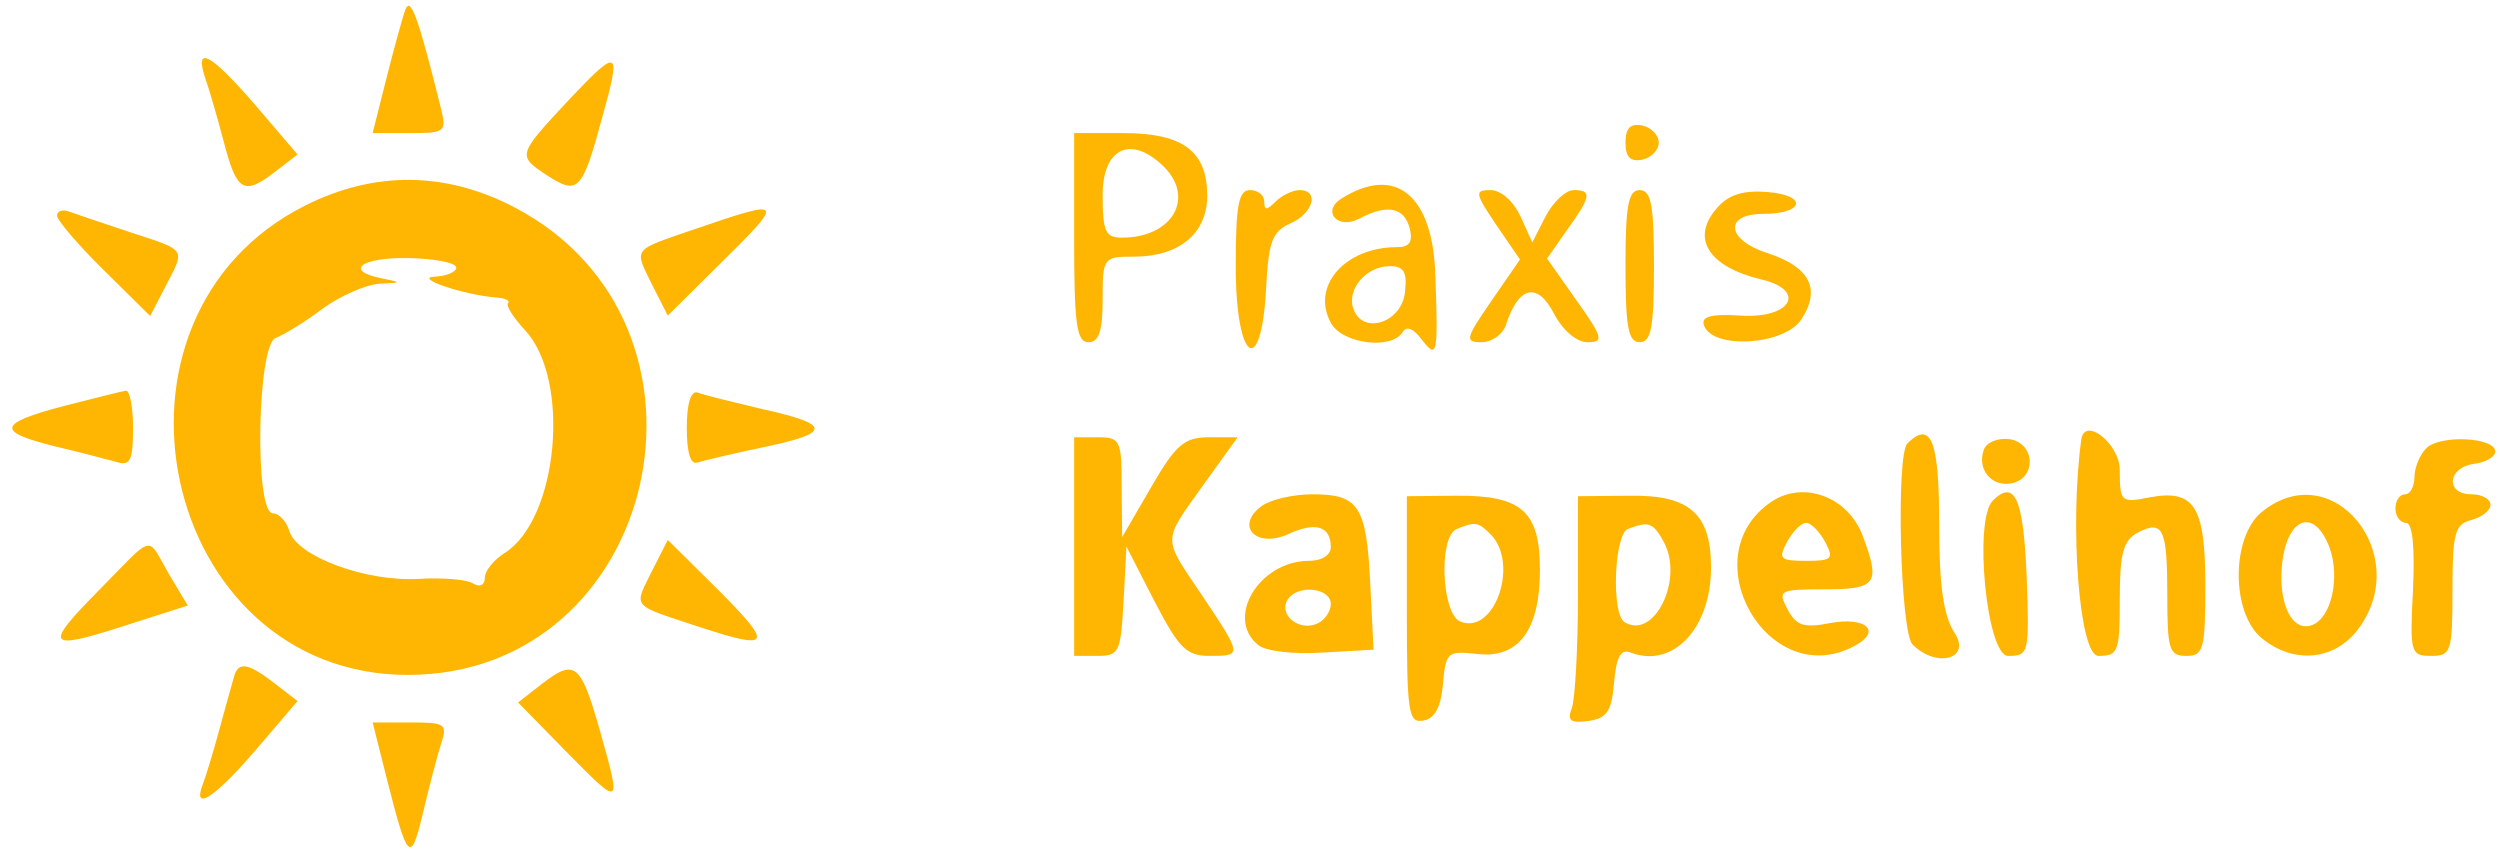
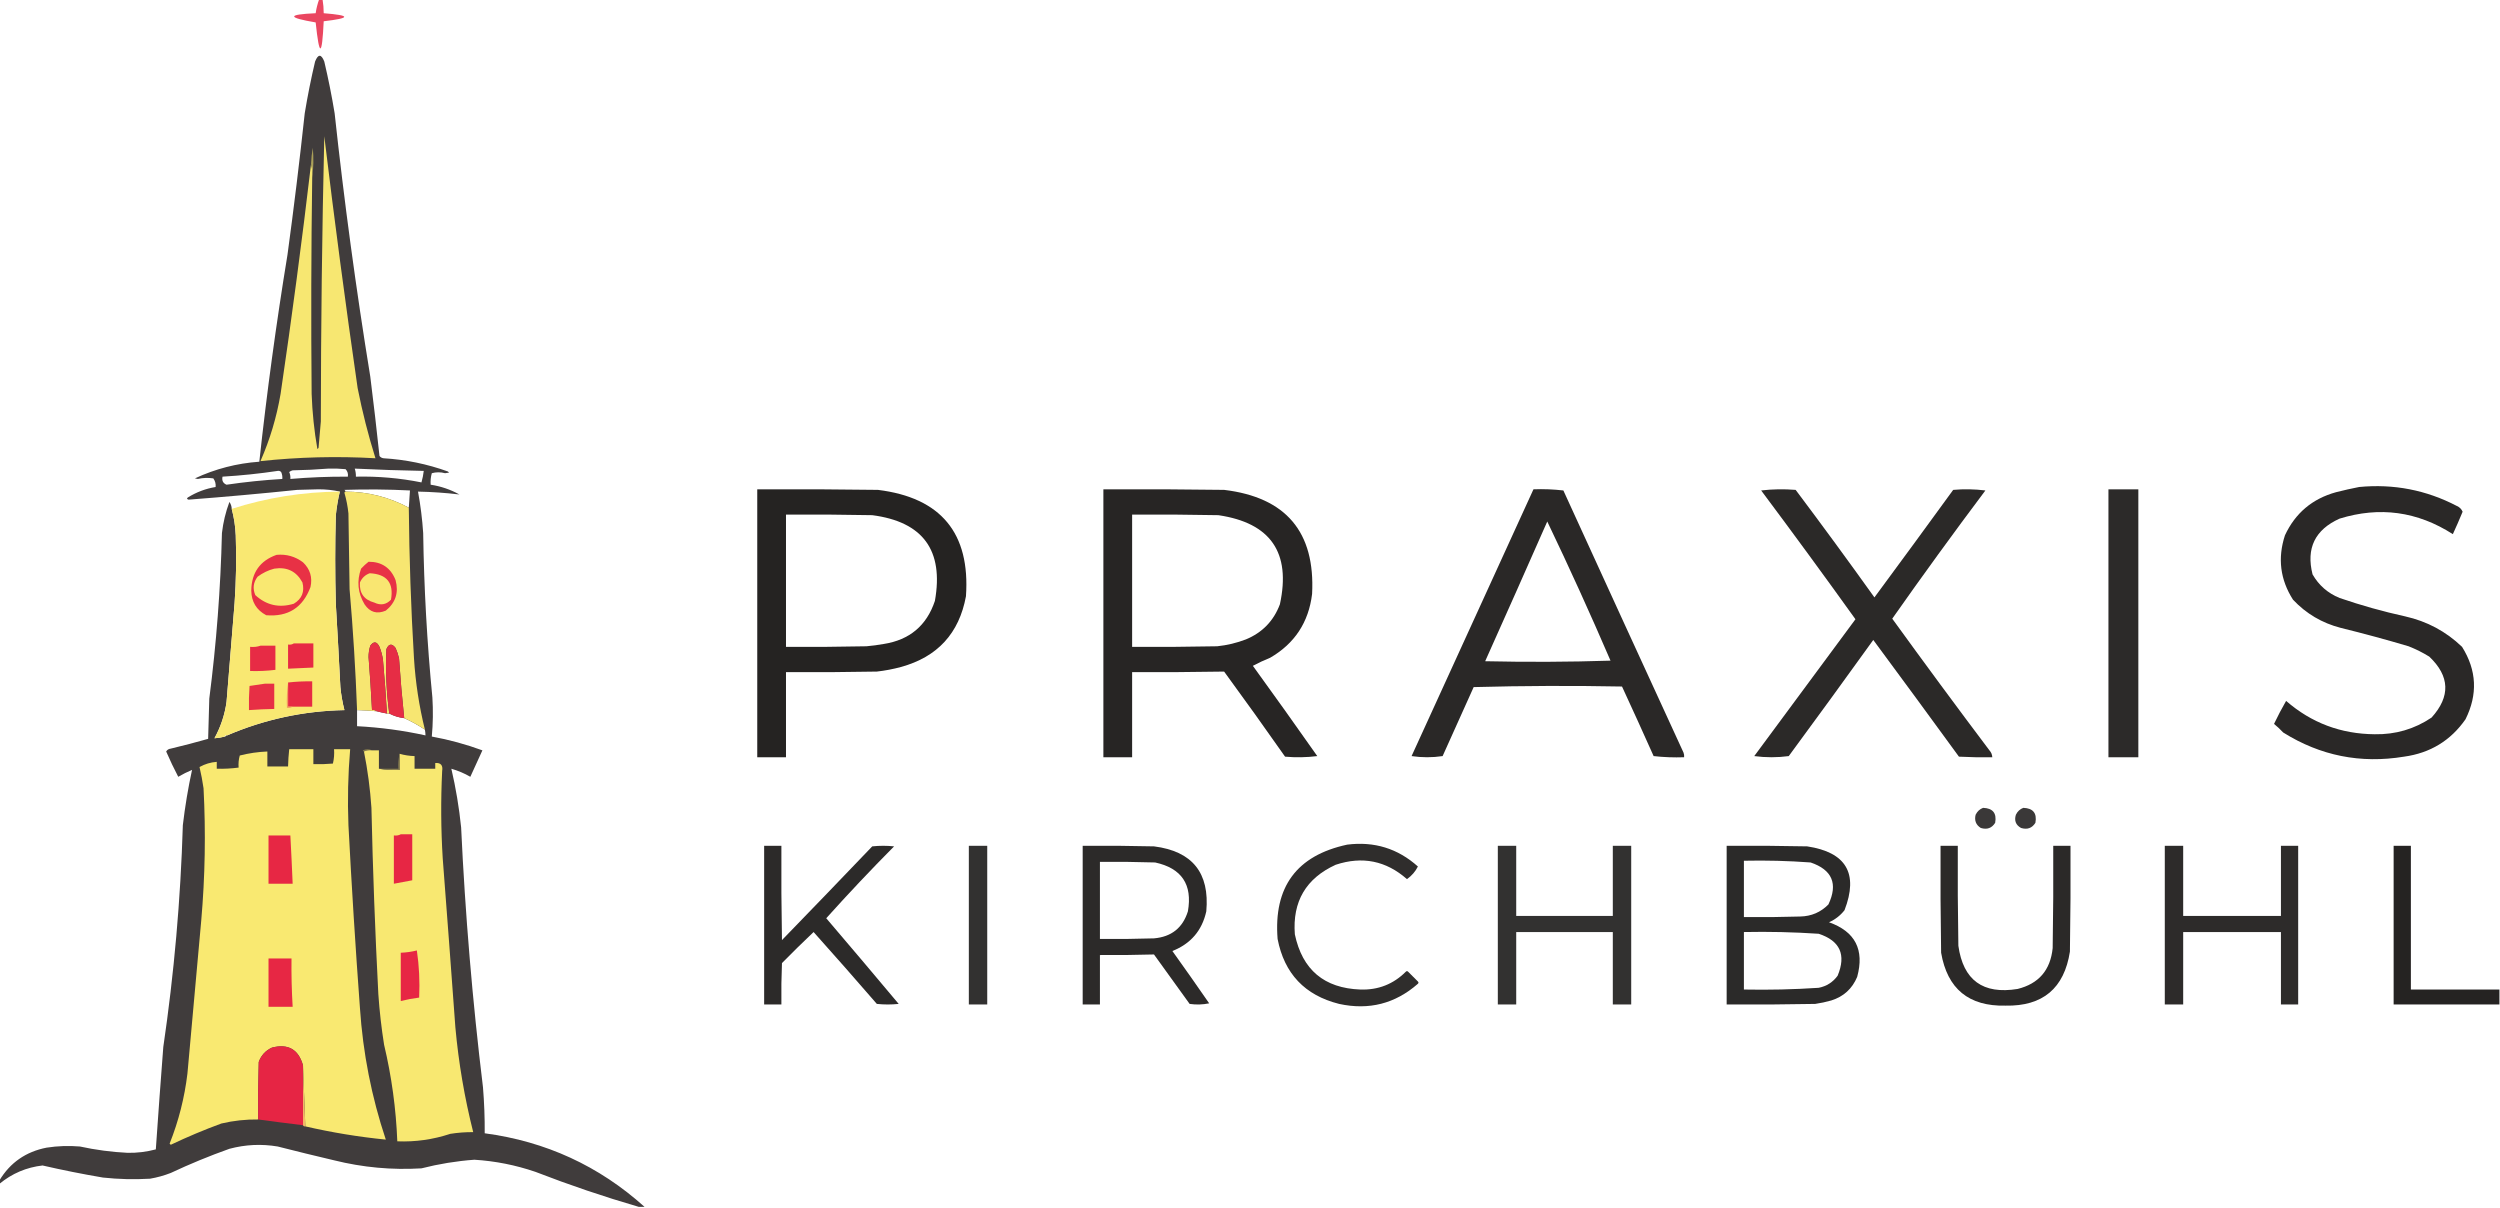
- <svg xmlns="http://www.w3.org/2000/svg" version="1.0" width="263pt" height="90pt" viewBox="0 0 263 90" preserveAspectRatio="xMidYMid meet">
-   <g transform="translate(0,90) scale(0.05,-0.05)" fill="#feb602" stroke="none">
-     <path d="M853 1780 c-6 -16 -24 -82 -40 -145 l-29 -115 78 0 c76 0 78 2 65 55 -47 189 -63 233 -74 205z" />
-     <path d="M432 1635 c9 -25 26 -85 39 -134 27 -104 42 -113 107 -63 l48 37 -88 103 c-95 110 -130 129 -106 57z" />
-     <path d="M1197 1590 c-109 -117 -109 -117 -46 -159 65 -42 74 -33 115 118 42 150 37 153 -69 41z" />
-     <path d="M3420 1500 c0 -30 10 -41 35 -36 19 4 35 20 35 36 0 16 -16 32 -35 36 -25 5 -35 -6 -35 -36z" />
-     <path d="M2260 1300 c0 -182 5 -220 30 -220 22 0 30 23 30 90 0 88 1 90 66 90 95 0 154 49 154 128 0 94 -51 132 -177 132 l-103 0 0 -220z m189 149 c66 -66 17 -149 -88 -149 -35 0 -41 12 -41 90 0 99 60 127 129 59z" />
-     <path d="M643 1368 c-470 -235 -306 -989 216 -988 529 1 696 737 223 984 -144 75 -293 77 -439 4z m317 -131 c0 -9 -20 -18 -45 -19 -47 -2 58 -38 129 -44 19 -1 30 -7 25 -12 -5 -5 11 -30 35 -56 98 -104 71 -399 -43 -470 -22 -14 -41 -37 -41 -52 0 -15 -10 -20 -24 -12 -13 9 -65 13 -116 10 -111 -6 -254 47 -271 100 -6 21 -22 38 -35 38 -39 0 -33 355 6 369 16 6 61 33 98 61 37 27 91 51 120 53 47 2 48 3 7 11 -83 16 -46 45 55 43 55 -1 100 -10 100 -20z" />
-     <path d="M2600 1240 c0 -202 54 -239 64 -45 5 97 13 118 51 135 48 21 62 70 19 70 -14 0 -37 -11 -50 -24 -19 -19 -24 -19 -24 0 0 13 -13 24 -30 24 -24 0 -30 -31 -30 -160z" />
-     <path d="M2822 1382 c-42 -27 -7 -66 38 -42 58 31 94 24 106 -20 7 -29 0 -40 -27 -40 -109 0 -181 -82 -139 -159 23 -44 127 -58 151 -20 8 14 23 8 40 -15 33 -43 35 -34 29 134 -5 170 -84 234 -198 162z m134 -197 c-7 -64 -88 -90 -108 -36 -16 41 26 91 76 91 30 0 37 -12 32 -55z" />
-     <path d="M3148 1327 l50 -73 -60 -87 c-55 -80 -57 -87 -20 -87 21 0 45 17 51 38 26 80 66 89 100 23 19 -36 48 -61 71 -61 35 0 33 9 -23 88 l-62 88 42 60 c51 71 53 84 14 84 -17 0 -43 -25 -59 -55 l-28 -55 -25 55 c-15 32 -41 55 -63 55 -34 0 -33 -6 12 -73z" />
-     <path d="M3420 1240 c0 -129 6 -160 30 -160 24 0 30 31 30 160 0 129 -6 160 -30 160 -24 0 -30 -31 -30 -160z" />
-     <path d="M3614 1364 c-58 -64 -21 -125 92 -152 97 -23 62 -83 -44 -76 -62 4 -83 -2 -77 -20 17 -52 169 -43 205 12 42 64 18 111 -73 140 -85 28 -90 82 -7 82 86 0 94 39 9 46 -50 4 -81 -5 -105 -32z" />
-     <path d="M120 1346 c0 -9 44 -61 98 -114 l98 -97 32 62 c42 81 46 75 -73 114 -58 19 -116 39 -130 44 -14 5 -25 1 -25 -9z" />
-     <path d="M1462 1318 c-134 -46 -128 -39 -90 -117 l33 -65 107 106 c141 139 140 141 -50 76z" />
-     <path d="M135 946 c-140 -37 -144 -54 -20 -85 52 -12 111 -28 130 -33 29 -9 35 3 35 71 0 44 -7 80 -15 79 -8 -1 -67 -16 -130 -32z" />
-     <path d="M1445 900 c0 -53 8 -79 23 -73 13 4 75 19 138 32 144 30 144 48 -1 80 -63 15 -125 30 -137 35 -14 5 -23 -22 -23 -74z" />
-     <path d="M2260 650 l0 -230 49 0 c46 0 49 8 55 115 l6 115 59 -115 c51 -98 67 -115 115 -115 70 0 70 0 -14 126 -85 126 -85 112 2 234 l72 100 -60 0 c-52 0 -70 -15 -122 -105 l-61 -105 -1 105 c0 99 -3 105 -50 105 l-50 0 0 -230z" />
-     <path d="M4013 867 c-24 -25 -15 -397 11 -423 51 -51 125 -30 88 25 -23 36 -32 98 -32 230 0 175 -17 217 -67 168z" />
-     <path d="M4174 854 c-15 -41 16 -79 58 -71 54 11 50 85 -4 93 -24 3 -48 -6 -54 -22z" />
-     <path d="M4379 875 c-25 -183 -4 -455 36 -455 42 0 45 9 45 119 0 96 7 123 37 140 54 28 63 10 63 -132 0 -114 4 -127 40 -127 36 0 40 13 40 148 0 168 -23 204 -120 185 -57 -11 -60 -9 -60 58 0 55 -74 114 -81 64z" />
-     <path d="M5105 857 c-14 -14 -25 -41 -25 -61 0 -20 -9 -36 -20 -36 -11 0 -20 -13 -20 -30 0 -16 10 -30 22 -30 14 0 19 -49 15 -140 -7 -134 -5 -140 38 -140 42 0 45 8 45 138 0 121 5 139 40 148 22 6 40 20 40 32 0 12 -18 22 -40 22 -55 0 -51 56 5 64 25 3 45 15 45 26 0 30 -116 36 -145 7z" />
-     <path d="M2654 735 c-56 -42 -11 -89 56 -59 58 27 90 17 90 -27 0 -17 -19 -29 -46 -29 -104 0 -177 -120 -107 -177 15 -13 75 -20 135 -16 l108 6 -7 139 c-8 164 -24 188 -122 188 -40 0 -88 -11 -107 -25z m146 -206 c0 -16 -14 -36 -31 -42 -38 -15 -79 21 -60 51 20 33 91 26 91 -9z" />
-     <path d="M2960 517 c0 -218 3 -239 35 -233 24 4 37 29 41 77 6 67 9 70 72 63 87 -10 132 50 132 177 0 123 -38 157 -175 156 l-105 -1 0 -239z m176 159 c61 -61 9 -212 -63 -184 -40 15 -47 179 -8 195 39 16 45 15 71 -11z" />
-     <path d="M3320 550 c0 -114 -6 -222 -13 -240 -10 -26 -3 -32 35 -27 39 6 49 20 54 81 5 55 14 71 35 63 89 -34 169 51 169 179 0 113 -45 153 -171 151 l-109 -1 0 -206z m181 109 c42 -79 -21 -206 -83 -168 -28 17 -22 184 7 196 44 17 53 14 76 -28z" />
-     <path d="M3728 745 c-172 -115 -8 -402 174 -304 58 31 25 62 -52 48 -55 -11 -71 -5 -89 29 -21 40 -18 42 78 42 110 0 118 12 80 113 -31 82 -124 116 -191 72z m112 -85 c19 -36 15 -40 -40 -40 -55 0 -59 4 -40 40 12 22 30 40 40 40 10 0 28 -18 40 -40z" />
-     <path d="M4193 747 c-41 -41 -13 -327 32 -327 44 0 45 5 39 170 -7 162 -25 202 -71 157z" />
-     <path d="M4759 723 c-65 -53 -65 -213 0 -266 66 -54 150 -47 200 16 122 156 -50 372 -200 250z m142 -74 c23 -63 5 -148 -36 -164 -36 -14 -64 28 -65 98 0 119 64 161 101 66z" />
-     <path d="M210 560 c-120 -121 -113 -130 54 -76 l131 42 -40 67 c-47 81 -28 86 -145 -33z" />
-     <path d="M1372 599 c-39 -79 -46 -70 99 -118 153 -50 158 -40 36 82 l-102 101 -33 -65z" />
-     <path d="M492 375 c-4 -14 -18 -64 -31 -112 -13 -48 -29 -100 -35 -115 -21 -57 27 -25 112 74 l88 103 -48 37 c-57 44 -77 47 -86 13z" />
-     <path d="M1140 361 l-50 -39 99 -101 c119 -121 119 -121 74 39 -41 145 -53 155 -123 101z" />
-     <path d="M813 165 c45 -178 51 -184 77 -75 13 55 30 120 38 145 14 42 9 45 -65 45 l-79 0 29 -115z" />
+ <svg xmlns="http://www.w3.org/2000/svg" version="1.1" width="2174px" height="1050px" style="shape-rendering:geometricPrecision; text-rendering:geometricPrecision; image-rendering:optimizeQuality; fill-rule:evenodd; clip-rule:evenodd">
+   <g>
+     <path style="opacity:0.841" fill="#e62443" d="M 277.5,-0.5 C 278.5,-0.5 279.5,-0.5 280.5,-0.5C 281.162,3.466 281.495,7.466 281.5,11.5C 305.295,13.381 305.295,15.714 281.5,18.5C 280.022,49.643 277.689,49.977 274.5,19.5C 249.564,15.267 249.564,12.6 274.5,11.5C 275.09,7.397 276.09,3.397 277.5,-0.5 Z" />
+   </g>
+   <g>
+     <path style="opacity:0.971" fill="#3b3637" d="M 560.5,1049.5 C 558.833,1049.5 557.167,1049.5 555.5,1049.5C 525.159,1040.66 495.159,1030.5 465.5,1019C 448.299,1013.13 430.633,1009.63 412.5,1008.5C 396.95,1009.64 381.616,1012.14 366.5,1016C 340.818,1017.55 315.485,1015.22 290.5,1009C 274.13,1005.16 257.796,1001.16 241.5,997C 227.357,994.626 213.357,995.293 199.5,999C 182.158,1005.17 165.158,1012.17 148.5,1020C 142.668,1022.28 136.668,1023.94 130.5,1025C 116.802,1025.81 103.136,1025.48 89.5,1024C 71.87,1021.01 54.37,1017.51 37,1013.5C 22.888,1015.14 10.388,1020.48 -0.5,1029.5C -0.5,1028.5 -0.5,1027.5 -0.5,1026.5C 8.846,1011.02 22.512,1001.52 40.5,998C 50.121,996.509 59.788,996.176 69.5,997C 83.189,999.976 97.023,1001.81 111,1002.5C 119.321,1002.64 127.487,1001.64 135.5,999.5C 137.542,969.833 139.708,940.166 142,910.5C 151.395,846.489 157.062,782.156 159,717.5C 160.909,701.299 163.576,685.299 167,669.5C 162.876,671.229 158.876,673.229 155,675.5C 151.243,668.319 147.743,660.986 144.5,653.5C 145.381,652.029 146.714,651.196 148.5,651C 159.431,648.393 170.264,645.559 181,642.5C 181.333,630.833 181.667,619.167 182,607.5C 188.165,559.685 191.832,511.685 193,463.5C 194.073,454.207 196.24,445.207 199.5,436.5C 200.768,438.304 201.435,440.304 201.5,442.5C 203.497,449.997 204.664,457.664 205,465.5C 205.683,485.182 205.35,504.849 204,524.5C 201.666,553.17 199.333,581.837 197,610.5C 195.418,621.672 191.918,632.172 186.5,642C 189.502,641.842 192.502,641.342 195.5,640.5C 196.167,640.5 196.5,640.167 196.5,639.5C 196.833,639.5 197.167,639.5 197.5,639.5C 232.533,633.097 267.866,629.93 303.5,630C 301.264,626.124 299.93,621.958 299.5,617.5C 297.814,610.936 296.647,604.269 296,597.5C 294.762,573.161 293.428,548.828 292,524.5C 291.333,499.167 291.333,473.833 292,448.5C 292.696,441.387 293.863,434.387 295.5,427.5C 289.705,426.17 283.538,425.504 277,425.5C 270.833,425.667 264.667,425.833 258.5,426C 227.023,429.255 195.523,432.089 164,434.5C 162.392,434.026 162.226,433.359 163.5,432.5C 170.927,427.914 178.927,424.914 187.5,423.5C 187.78,420.728 187.113,418.228 185.5,416C 180.971,415.321 176.471,415.487 172,416.5C 171.167,416.333 170.333,416.167 169.5,416C 187.229,407.734 205.895,402.901 225.5,401.5C 232.035,341.289 240.201,281.289 250,221.5C 255.575,180.568 260.575,139.568 265,98.5C 267.487,83.397 270.487,68.397 274,53.5C 276.667,46.833 279.333,46.833 282,53.5C 285.513,68.397 288.513,83.397 291,98.5C 299.278,175.11 309.611,251.444 322,327.5C 324.886,350.474 327.553,373.474 330,396.5C 330.839,397.624 332.006,398.291 333.5,398.5C 352.741,399.65 371.408,403.484 389.5,410C 389.833,410.333 390.167,410.667 390.5,411C 389.333,411.167 388.167,411.333 387,411.5C 383.138,410.451 379.305,410.451 375.5,411.5C 374.583,414.758 374.249,418.091 374.5,421.5C 383.361,422.843 391.695,425.676 399.5,430C 387.596,428.578 375.596,427.745 363.5,427.5C 365.7,439.403 367.2,451.403 368,463.5C 368.702,511.282 371.369,558.949 376,606.5C 376.717,617.855 376.551,629.189 375.5,640.5C 390.52,643.255 405.187,647.255 419.5,652.5C 415.983,660.197 412.483,667.864 409,675.5C 403.767,672.48 398.267,670.146 392.5,668.5C 396.412,685.305 399.245,702.305 401,719.5C 404.531,795.076 410.865,870.41 420,945.5C 421.099,958.812 421.599,972.145 421.5,985.5C 474.651,992.583 520.984,1013.92 560.5,1049.5 Z M 285.5,407.5 C 290.511,407.334 295.511,407.501 300.5,408C 302.229,409.789 302.896,411.956 302.5,414.5C 285.791,414.403 269.124,415.069 252.5,416.5C 252.682,414.409 252.348,412.409 251.5,410.5C 252.376,409.749 253.376,409.249 254.5,409C 265.008,408.83 275.341,408.33 285.5,407.5 Z M 308.5,407.5 C 328.428,408.465 348.428,409.132 368.5,409.5C 368.112,412.879 367.445,416.212 366.5,419.5C 347.704,415.731 328.704,414.064 309.5,414.5C 309.552,412.097 309.219,409.764 308.5,407.5 Z M 241.5,409.5 C 242.675,409.281 243.675,409.614 244.5,410.5C 245.348,412.409 245.682,414.409 245.5,416.5C 229.265,417.476 213.098,419.143 197,421.5C 193.957,420.263 192.79,417.93 193.5,414.5C 209.716,413.543 225.716,411.876 241.5,409.5 Z M 355.5,441.5 C 338.379,432.303 320.045,427.636 300.5,427.5C 300.389,426.883 300.056,426.383 299.5,426C 318.508,425.384 337.508,425.551 356.5,426.5C 356.084,431.493 355.751,436.493 355.5,441.5 Z M 299.5,617.5 C 299.93,621.958 301.264,626.124 303.5,630C 267.866,629.93 232.533,633.097 197.5,639.5C 229.941,625.561 263.941,618.227 299.5,617.5 Z M 310.5,617.5 C 316.181,617.635 321.848,617.968 327.5,618.5C 330.454,619.271 333.454,619.938 336.5,620.5C 337.167,620.5 337.833,620.5 338.5,620.5C 342.502,622.61 346.835,623.943 351.5,624.5C 357.755,627.296 363.755,630.629 369.5,634.5C 369.815,636.226 369.981,637.893 370,639.5C 350.422,635.203 330.589,632.537 310.5,631.5C 310.5,626.833 310.5,622.167 310.5,617.5 Z" />
+   </g>
+   <g>
+     <path style="opacity:1" fill="#f7e771" d="M 326.5,398.5 C 293.056,396.596 259.723,397.429 226.5,401C 234.735,382.227 240.569,362.727 244,342.5C 253.815,275.96 262.649,209.293 270.5,142.5C 271.483,146.298 271.817,150.298 271.5,154.5C 270.595,217.165 270.428,279.831 271,342.5C 271.564,358.629 273.23,374.629 276,390.5C 276.333,390.167 276.667,389.833 277,389.5C 277.722,381.838 278.388,374.171 279,366.5C 279.067,283.821 280.067,201.154 282,118.5C 290.812,191.626 300.479,264.626 311,337.5C 315.075,358.132 320.241,378.465 326.5,398.5 Z" />
+   </g>
+   <g>
+     <path style="opacity:1" fill="#aba059" d="M 271.5,154.5 C 271.817,150.298 271.483,146.298 270.5,142.5C 270.671,137.804 271.171,133.137 272,128.5C 272.824,137.343 272.657,146.01 271.5,154.5 Z" />
+   </g>
+   <g>
+     <path style="opacity:0.959" fill="#211f1e" d="M 2051.5,423.5 C 2081.52,420.612 2109.85,426.112 2136.5,440C 2138.85,441.013 2140.51,442.679 2141.5,445C 2138.79,451.589 2135.95,458.089 2133,464.5C 2102.17,444.721 2069.34,440.221 2034.5,451C 2013.1,460.639 2005.26,476.805 2011,499.5C 2016.44,508.985 2024.27,515.818 2034.5,520C 2053.18,526.42 2072.18,531.753 2091.5,536C 2110.55,540.273 2127.05,549.106 2141,562.5C 2153.78,582.863 2154.78,603.863 2144,625.5C 2131.05,644.065 2113.22,654.898 2090.5,658C 2052.77,664.215 2017.77,657.215 1985.5,637C 1982.96,634.289 1980.29,631.789 1977.5,629.5C 1980.75,622.676 1984.25,616.009 1988,609.5C 2009.94,628.597 2035.6,638.264 2065,638.5C 2083.14,638.845 2099.64,634.011 2114.5,624C 2131.08,605.644 2130.41,587.978 2112.5,571C 2106.78,567.473 2100.78,564.473 2094.5,562C 2074.96,556.198 2055.29,550.865 2035.5,546C 2019.24,541.793 2005.41,533.626 1994,521.5C 1982.84,504.054 1980.5,485.388 1987,465.5C 1995.98,446.196 2010.81,433.696 2031.5,428C 2038.26,426.285 2044.93,424.785 2051.5,423.5 Z" />
+   </g>
+   <g>
+     <path style="opacity:0.977" fill="#211f1e" d="M 658.5,425.5 C 693.502,425.333 728.502,425.5 763.5,426C 818.295,432.783 843.795,463.616 840,518.5C 834.066,550.77 815.233,571.27 783.5,580C 776.604,581.872 769.604,583.205 762.5,584C 736.169,584.5 709.835,584.667 683.5,584.5C 683.5,609.167 683.5,633.833 683.5,658.5C 675.167,658.5 666.833,658.5 658.5,658.5C 658.5,580.833 658.5,503.167 658.5,425.5 Z M 683.5,447.5 C 708.502,447.333 733.502,447.5 758.5,448C 802.63,453.741 820.797,478.574 813,522.5C 805.841,543.984 791.008,556.484 768.5,560C 763.53,560.886 758.53,561.552 753.5,562C 730.169,562.5 706.836,562.667 683.5,562.5C 683.5,524.167 683.5,485.833 683.5,447.5 Z" />
+   </g>
+   <g>
+     <path style="opacity:0.97" fill="#211f1e" d="M 959.5,425.5 C 994.502,425.333 1029.5,425.5 1064.5,426C 1118.31,432.464 1143.81,462.63 1141,516.5C 1138.02,541.13 1125.85,559.63 1104.5,572C 1099.35,574.076 1094.35,576.41 1089.5,579C 1108.36,605.028 1127.03,631.194 1145.5,657.5C 1136.18,658.665 1126.85,658.832 1117.5,658C 1100.08,633.157 1082.41,608.49 1064.5,584C 1037.87,584.455 1011.2,584.622 984.5,584.5C 984.5,609.167 984.5,633.833 984.5,658.5C 976.167,658.5 967.833,658.5 959.5,658.5C 959.5,580.833 959.5,503.167 959.5,425.5 Z M 984.5,447.5 C 1009.5,447.333 1034.5,447.5 1059.5,448C 1104.94,454.71 1122.78,480.544 1113,525.5C 1107.59,539.912 1097.76,550.078 1083.5,556C 1075.44,559.098 1067.11,561.098 1058.5,562C 1033.84,562.5 1009.17,562.667 984.5,562.5C 984.5,524.167 984.5,485.833 984.5,447.5 Z" />
+   </g>
+   <g>
+     <path style="opacity:0.959" fill="#211f1e" d="M 1333.5,425.5 C 1342.19,425.169 1350.86,425.502 1359.5,426.5C 1394.24,502.542 1429.07,578.542 1464,654.5C 1464.49,655.793 1464.66,657.127 1464.5,658.5C 1455.58,658.817 1446.75,658.484 1438,657.5C 1428.96,637.259 1419.8,617.092 1410.5,597C 1367.5,596.167 1324.5,596.333 1281.5,597.5C 1272.5,617.5 1263.5,637.5 1254.5,657.5C 1245.5,658.833 1236.5,658.833 1227.5,657.5C 1262.85,580.141 1298.18,502.807 1333.5,425.5 Z M 1345.5,453.5 C 1364.59,493.355 1382.92,533.689 1400.5,574.5C 1364.17,575.667 1327.84,575.833 1291.5,575C 1309.64,534.553 1327.64,494.053 1345.5,453.5 Z" />
+   </g>
+   <g>
+     <path style="opacity:0.955" fill="#211f1e" d="M 1531.5,426.5 C 1541.32,425.342 1551.32,425.175 1561.5,426C 1584.7,456.9 1607.53,488.067 1630,519.5C 1652.96,488.422 1675.79,457.255 1698.5,426C 1707.85,425.168 1717.18,425.335 1726.5,426.5C 1698.91,463.257 1671.91,500.424 1645.5,538C 1673.3,576.416 1701.46,614.583 1730,652.5C 1731.56,654.217 1732.39,656.217 1732.5,658.5C 1722.83,658.666 1713.16,658.5 1703.5,658C 1678.79,624.078 1653.96,590.245 1629,556.5C 1604.69,590.307 1580.19,623.973 1555.5,657.5C 1545.5,658.833 1535.5,658.833 1525.5,657.5C 1554.83,617.833 1584.17,578.167 1613.5,538.5C 1586.5,500.844 1559.16,463.511 1531.5,426.5 Z" />
+   </g>
+   <g>
+     <path style="opacity:0.949" fill="#211f1e" d="M 1833.5,425.5 C 1842.17,425.5 1850.83,425.5 1859.5,425.5C 1859.5,503.167 1859.5,580.833 1859.5,658.5C 1850.83,658.5 1842.17,658.5 1833.5,658.5C 1833.5,580.833 1833.5,503.167 1833.5,425.5 Z" />
+   </g>
+   <g>
+     <path style="opacity:0.993" fill="#f9e871" d="M 295.5,427.5 C 293.863,434.387 292.696,441.387 292,448.5C 291.333,473.833 291.333,499.167 292,524.5C 293.428,548.828 294.762,573.161 296,597.5C 296.647,604.269 297.814,610.936 299.5,617.5C 263.941,618.227 229.941,625.561 197.5,639.5C 197.167,639.5 196.833,639.5 196.5,639.5C 195.833,639.5 195.5,639.833 195.5,640.5C 192.502,641.342 189.502,641.842 186.5,642C 191.918,632.172 195.418,621.672 197,610.5C 199.333,581.837 201.666,553.17 204,524.5C 205.35,504.849 205.683,485.182 205,465.5C 204.664,457.664 203.497,449.997 201.5,442.5C 232.045,432.743 263.379,427.743 295.5,427.5 Z" />
+   </g>
+   <g>
+     <path style="opacity:0.994" fill="#f8e771" d="M 300.5,427.5 C 320.045,427.636 338.379,432.303 355.5,441.5C 355.882,485.204 357.382,528.871 360,572.5C 361.311,593.475 364.478,614.142 369.5,634.5C 363.755,630.629 357.755,627.296 351.5,624.5C 349.675,607.216 348.175,589.883 347,572.5C 346.286,569.405 345.286,566.405 344,563.5C 340.801,559.341 338.135,559.675 336,564.5C 335.175,583.247 336.008,601.913 338.5,620.5C 337.833,620.5 337.167,620.5 336.5,620.5C 335.569,604.816 334.402,589.149 333,573.5C 332.408,569.724 331.408,566.057 330,562.5C 327.671,557.739 325.005,557.405 322,561.5C 320.982,564.743 320.482,568.076 320.5,571.5C 321.735,586.823 322.735,602.156 323.5,617.5C 325.099,617.232 326.432,617.566 327.5,618.5C 321.848,617.968 316.181,617.635 310.5,617.5C 309.2,582.614 307.034,547.614 304,512.5C 303.667,490.5 303.333,468.5 303,446.5C 302.37,440.383 301.203,434.383 299.5,428.5C 299.624,427.893 299.957,427.56 300.5,427.5 Z" />
+   </g>
+   <g>
+     <path style="opacity:1" fill="#e83145" d="M 240.5,482.5 C 249.062,481.722 256.729,483.889 263.5,489C 269.688,494.9 271.854,502.067 270,510.5C 263.326,528.417 250.492,536.584 231.5,535C 222.981,530.477 218.648,523.31 218.5,513.5C 218.761,497.927 226.095,487.593 240.5,482.5 Z" />
+   </g>
+   <g>
+     <path style="opacity:1" fill="#e83246" d="M 320.5,488.5 C 331.96,488.453 339.793,493.787 344,504.5C 346.877,515.244 344.043,524.077 335.5,531C 327.807,534.269 321.64,532.435 317,525.5C 311.11,515.591 310.11,505.257 314,494.5C 316.063,492.266 318.229,490.266 320.5,488.5 Z" />
+   </g>
+   <g>
+     <path style="opacity:1" fill="#f9e871" d="M 238.5,494.5 C 249.607,492.804 257.774,496.804 263,506.5C 265.04,514.578 262.54,520.745 255.5,525C 242.803,528.856 231.637,526.356 222,517.5C 219.6,511.764 220.267,506.431 224,501.5C 228.477,498.176 233.31,495.843 238.5,494.5 Z" />
+   </g>
+   <g>
+     <path style="opacity:1" fill="#f9e671" d="M 321.5,498.5 C 336.413,499.239 342.58,506.906 340,521.5C 335.853,525.831 331.02,526.664 325.5,524C 316.539,521.575 312.373,515.742 313,506.5C 314.73,502.57 317.564,499.903 321.5,498.5 Z" />
+   </g>
+   <g>
+     <path style="opacity:1" fill="#e83045" d="M 336.5,620.5 C 333.454,619.938 330.454,619.271 327.5,618.5C 326.432,617.566 325.099,617.232 323.5,617.5C 322.735,602.156 321.735,586.823 320.5,571.5C 320.482,568.076 320.982,564.743 322,561.5C 325.005,557.405 327.671,557.739 330,562.5C 331.408,566.057 332.408,569.724 333,573.5C 334.402,589.149 335.569,604.816 336.5,620.5 Z" />
+   </g>
+   <g>
+     <path style="opacity:1" fill="#e72a44" d="M 255.5,559.5 C 261.167,559.5 266.833,559.5 272.5,559.5C 272.5,566.5 272.5,573.5 272.5,580.5C 265.167,580.833 257.833,581.167 250.5,581.5C 250.5,574.5 250.5,567.5 250.5,560.5C 252.415,560.784 254.081,560.451 255.5,559.5 Z" />
+   </g>
+   <g>
+     <path style="opacity:0.994" fill="#e72d45" d="M 351.5,624.5 C 346.835,623.943 342.502,622.61 338.5,620.5C 336.008,601.913 335.175,583.247 336,564.5C 338.135,559.675 340.801,559.341 344,563.5C 345.286,566.405 346.286,569.405 347,572.5C 348.175,589.883 349.675,607.216 351.5,624.5 Z" />
+   </g>
+   <g>
+     <path style="opacity:1" fill="#e72b45" d="M 226.5,561.5 C 230.833,561.5 235.167,561.5 239.5,561.5C 239.5,568.5 239.5,575.5 239.5,582.5C 232.209,583.392 224.876,583.726 217.5,583.5C 217.5,576.5 217.5,569.5 217.5,562.5C 220.713,562.81 223.713,562.477 226.5,561.5 Z" />
+   </g>
+   <g>
+     <path style="opacity:1" fill="#e72a44" d="M 254.5,614.5 C 253.167,614.5 251.833,614.5 250.5,614.5C 250.5,607.5 250.5,600.5 250.5,593.5C 257.471,592.71 264.471,592.377 271.5,592.5C 271.5,599.833 271.5,607.167 271.5,614.5C 265.833,614.5 260.167,614.5 254.5,614.5 Z" />
+   </g>
+   <g>
+     <path style="opacity:1" fill="#e72f45" d="M 230.5,594.5 C 233.167,594.5 235.833,594.5 238.5,594.5C 238.5,601.833 238.5,609.167 238.5,616.5C 231.155,616.629 223.822,616.962 216.5,617.5C 216.334,610.492 216.5,603.492 217,596.5C 221.601,595.858 226.101,595.191 230.5,594.5 Z" />
+   </g>
+   <g>
+     <path style="opacity:1" fill="#f29a5f" d="M 250.5,593.5 C 250.5,600.5 250.5,607.5 250.5,614.5C 251.833,614.5 253.167,614.5 254.5,614.5C 253.081,615.451 251.415,615.784 249.5,615.5C 249.175,607.981 249.508,600.648 250.5,593.5 Z" />
+   </g>
+   <g>
+     <path style="opacity:1" fill="#f9e971" d="M 265.5,979.5 C 264.846,961.735 264.179,944.069 263.5,926.5C 259.599,912.548 250.599,907.381 236.5,911C 230.939,913.562 227.106,917.728 225,923.5C 224.5,940.163 224.333,956.83 224.5,973.5C 213.689,973.351 203.022,974.518 192.5,977C 177.548,982.484 162.882,988.651 148.5,995.5C 148.167,995.167 147.833,994.833 147.5,994.5C 155.327,974.858 160.494,954.525 163,933.5C 167.066,889.177 171.066,844.844 175,800.5C 178.347,762.2 179.014,723.867 177,685.5C 176.097,679.242 174.93,673.075 173.5,667C 178.15,664.395 183.15,662.895 188.5,662.5C 188.5,664.5 188.5,666.5 188.5,668.5C 194.869,668.653 201.203,668.32 207.5,667.5C 207.211,663.894 207.544,660.394 208.5,657C 216.378,654.991 224.378,653.824 232.5,653.5C 232.5,657.833 232.5,662.167 232.5,666.5C 238.5,666.5 244.5,666.5 250.5,666.5C 250.613,661.482 250.947,656.482 251.5,651.5C 258.5,651.5 265.5,651.5 272.5,651.5C 272.5,655.833 272.5,660.167 272.5,664.5C 278.176,664.666 283.843,664.499 289.5,664C 290.464,659.934 290.797,655.767 290.5,651.5C 295.167,651.5 299.833,651.5 304.5,651.5C 302.645,673.463 302.145,695.463 303,717.5C 305.758,770.535 309.091,823.535 313,876.5C 315.596,915.695 323.096,953.862 335.5,991C 311.954,988.659 288.62,984.825 265.5,979.5 Z" />
+   </g>
+   <g>
+     <path style="opacity:1" fill="#83794d" d="M 323.5,652.5 C 320.941,652.198 318.607,652.532 316.5,653.5C 315.957,653.44 315.624,653.107 315.5,652.5C 318.309,651.2 320.976,651.2 323.5,652.5 Z" />
+   </g>
+   <g>
+     <path style="opacity:1" fill="#f8e871" d="M 323.5,652.5 C 325.5,652.5 327.5,652.5 329.5,652.5C 329.5,657.833 329.5,663.167 329.5,668.5C 335.31,669.49 341.31,669.823 347.5,669.5C 347.5,664.833 347.5,660.167 347.5,655.5C 351.714,656.702 356.048,657.369 360.5,657.5C 360.5,661.167 360.5,664.833 360.5,668.5C 366.5,668.5 372.5,668.5 378.5,668.5C 378.5,666.833 378.5,665.167 378.5,663.5C 383.332,663.169 385.332,665.503 384.5,670.5C 383.261,695.837 383.428,721.17 385,746.5C 388.766,795.486 392.433,844.486 396,893.5C 398.799,924.261 403.965,954.595 411.5,984.5C 404.794,984.448 398.128,984.948 391.5,986C 376.562,990.951 361.229,993.117 345.5,992.5C 344.385,964.141 340.552,936.141 334,908.5C 331.679,893.908 330.012,879.241 329,864.5C 326.193,810.529 324.193,756.529 323,702.5C 321.896,686.003 319.73,669.669 316.5,653.5C 318.607,652.532 320.941,652.198 323.5,652.5 Z" />
+   </g>
+   <g>
+     <path style="opacity:1" fill="#8c8250" d="M 347.5,655.5 C 347.5,660.167 347.5,664.833 347.5,669.5C 341.31,669.823 335.31,669.49 329.5,668.5C 335.167,668.5 340.833,668.5 346.5,668.5C 346.182,663.968 346.515,659.634 347.5,655.5 Z" />
+   </g>
+   <g>
+     <path style="opacity:0.886" fill="#211f1e" d="M 1724.5,702.5 C 1732.98,702.814 1736.48,707.147 1735,715.5C 1732.1,720.155 1727.94,721.655 1722.5,720C 1718.27,717.337 1716.77,713.504 1718,708.5C 1719.44,705.558 1721.6,703.558 1724.5,702.5 Z" />
+   </g>
+   <g>
+     <path style="opacity:0.883" fill="#211f1e" d="M 1759.5,702.5 C 1767.98,702.814 1771.48,707.147 1770,715.5C 1767.1,720.155 1762.94,721.655 1757.5,720C 1752.93,717.459 1751.43,713.625 1753,708.5C 1754.44,705.558 1756.6,703.558 1759.5,702.5 Z" />
+   </g>
+   <g>
+     <path style="opacity:1" fill="#e72644" d="M 348.5,725.5 C 351.833,725.5 355.167,725.5 358.5,725.5C 358.5,738.833 358.5,752.167 358.5,765.5C 353.167,766.5 347.833,767.5 342.5,768.5C 342.5,754.5 342.5,740.5 342.5,726.5C 344.735,726.795 346.735,726.461 348.5,725.5 Z" />
+   </g>
+   <g>
+     <path style="opacity:1" fill="#e72744" d="M 233.5,726.5 C 239.833,726.5 246.167,726.5 252.5,726.5C 253.255,740.487 253.922,754.487 254.5,768.5C 247.5,768.5 240.5,768.5 233.5,768.5C 233.5,754.5 233.5,740.5 233.5,726.5 Z" />
+   </g>
+   <g>
+     <path style="opacity:0.934" fill="#211f1e" d="M 1171.5,734.5 C 1195.05,731.519 1215.55,737.852 1233,753.5C 1230.89,757.797 1227.72,761.464 1223.5,764.5C 1205.34,748.502 1184.68,744.335 1161.5,752C 1135.65,763.854 1123.82,784.02 1126,812.5C 1132.5,843.337 1151.5,859.337 1183,860.5C 1198.48,861.011 1211.65,855.845 1222.5,845C 1223.17,844.333 1223.83,844.333 1224.5,845C 1227.33,847.833 1230.17,850.667 1233,853.5C 1233.67,854.167 1233.67,854.833 1233,855.5C 1213.27,872.808 1190.44,878.641 1164.5,873C 1134.66,865.498 1116.83,846.665 1111,816.5C 1107.42,771.292 1127.58,743.958 1171.5,734.5 Z" />
+   </g>
+   <g>
+     <path style="opacity:0.946" fill="#211f1e" d="M 664.5,735.5 C 669.5,735.5 674.5,735.5 679.5,735.5C 679.333,762.835 679.5,790.169 680,817.5C 706.282,790.429 732.448,763.263 758.5,736C 764.833,735.333 771.167,735.333 777.5,736C 757.285,756.38 737.618,777.214 718.5,798.5C 739.619,823.241 760.619,848.074 781.5,873C 775.167,873.667 768.833,873.667 762.5,873C 744.324,851.993 725.991,831.16 707.5,810.5C 698.181,819.319 689.014,828.319 680,837.5C 679.5,849.495 679.333,861.495 679.5,873.5C 674.5,873.5 669.5,873.5 664.5,873.5C 664.5,827.5 664.5,781.5 664.5,735.5 Z" />
+   </g>
+   <g>
+     <path style="opacity:0.919" fill="#211f1e" d="M 842.5,735.5 C 847.833,735.5 853.167,735.5 858.5,735.5C 858.5,781.5 858.5,827.5 858.5,873.5C 853.167,873.5 847.833,873.5 842.5,873.5C 842.5,827.5 842.5,781.5 842.5,735.5 Z" />
+   </g>
+   <g>
+     <path style="opacity:0.946" fill="#211f1e" d="M 941.5,735.5 C 962.169,735.333 982.836,735.5 1003.5,736C 1036.85,740.195 1052.01,759.028 1049,792.5C 1045.31,809.192 1035.48,820.692 1019.5,827C 1030.29,842.079 1040.96,857.246 1051.5,872.5C 1045.86,873.663 1040.2,873.83 1034.5,873C 1024.17,858.667 1013.83,844.333 1003.5,830C 987.891,830.453 972.224,830.619 956.5,830.5C 956.5,844.833 956.5,859.167 956.5,873.5C 951.5,873.5 946.5,873.5 941.5,873.5C 941.5,827.5 941.5,781.5 941.5,735.5 Z M 956.5,749.5 C 972.503,749.333 988.503,749.5 1004.5,750C 1027.59,755.01 1037.09,769.176 1033,792.5C 1028.51,806.851 1018.68,814.684 1003.5,816C 987.837,816.5 972.17,816.667 956.5,816.5C 956.5,794.167 956.5,771.833 956.5,749.5 Z" />
+   </g>
+   <g>
+     <path style="opacity:0.918" fill="#211f1e" d="M 1302.5,735.5 C 1307.83,735.5 1313.17,735.5 1318.5,735.5C 1318.5,755.833 1318.5,776.167 1318.5,796.5C 1346.5,796.5 1374.5,796.5 1402.5,796.5C 1402.5,776.167 1402.5,755.833 1402.5,735.5C 1407.83,735.5 1413.17,735.5 1418.5,735.5C 1418.5,781.5 1418.5,827.5 1418.5,873.5C 1413.17,873.5 1407.83,873.5 1402.5,873.5C 1402.5,852.5 1402.5,831.5 1402.5,810.5C 1374.5,810.5 1346.5,810.5 1318.5,810.5C 1318.5,831.5 1318.5,852.5 1318.5,873.5C 1313.17,873.5 1307.83,873.5 1302.5,873.5C 1302.5,827.5 1302.5,781.5 1302.5,735.5 Z" />
+   </g>
+   <g>
+     <path style="opacity:0.952" fill="#211f1e" d="M 1501.5,735.5 C 1524.84,735.333 1548.17,735.5 1571.5,736C 1605.46,741.102 1616.3,759.602 1604,791.5C 1600.36,796.146 1595.86,799.646 1590.5,802C 1613.28,810.06 1621.45,825.893 1615,849.5C 1610.68,859.823 1603.18,866.656 1592.5,870C 1587.9,871.317 1583.23,872.317 1578.5,873C 1552.84,873.5 1527.17,873.667 1501.5,873.5C 1501.5,827.5 1501.5,781.5 1501.5,735.5 Z M 1516.5,748.5 C 1535.87,748.078 1555.21,748.578 1574.5,750C 1593.29,756.371 1598.46,768.538 1590,786.5C 1583.31,793.292 1575.14,796.792 1565.5,797C 1549.17,797.5 1532.84,797.667 1516.5,797.5C 1516.5,781.167 1516.5,764.833 1516.5,748.5 Z M 1516.5,810.5 C 1538.21,810.056 1559.88,810.556 1581.5,812C 1600.11,818.062 1605.61,830.229 1598,848.5C 1593.87,854.148 1588.37,857.648 1581.5,859C 1559.87,860.432 1538.21,860.932 1516.5,860.5C 1516.5,843.833 1516.5,827.167 1516.5,810.5 Z" />
+   </g>
+   <g>
+     <path style="opacity:0.956" fill="#211f1e" d="M 1687.5,735.5 C 1692.5,735.5 1697.5,735.5 1702.5,735.5C 1702.33,764.502 1702.5,793.502 1703,822.5C 1707.22,852.389 1724.39,864.889 1754.5,860C 1772.9,855.44 1783.06,843.607 1785,824.5C 1785.5,794.835 1785.67,765.169 1785.5,735.5C 1790.5,735.5 1795.5,735.5 1800.5,735.5C 1800.67,766.168 1800.5,796.835 1800,827.5C 1795.04,859.456 1776.37,875.123 1744,874.5C 1712.07,875.235 1693.41,859.901 1688,828.5C 1687.5,797.502 1687.33,766.502 1687.5,735.5 Z" />
+   </g>
+   <g>
+     <path style="opacity:0.945" fill="#211f1e" d="M 1882.5,735.5 C 1887.83,735.5 1893.17,735.5 1898.5,735.5C 1898.5,755.833 1898.5,776.167 1898.5,796.5C 1926.83,796.5 1955.17,796.5 1983.5,796.5C 1983.5,776.167 1983.5,755.833 1983.5,735.5C 1988.5,735.5 1993.5,735.5 1998.5,735.5C 1998.5,781.5 1998.5,827.5 1998.5,873.5C 1993.5,873.5 1988.5,873.5 1983.5,873.5C 1983.5,852.5 1983.5,831.5 1983.5,810.5C 1955.17,810.5 1926.83,810.5 1898.5,810.5C 1898.5,831.5 1898.5,852.5 1898.5,873.5C 1893.17,873.5 1887.83,873.5 1882.5,873.5C 1882.5,827.5 1882.5,781.5 1882.5,735.5 Z" />
+   </g>
+   <g>
+     <path style="opacity:0.979" fill="#211f1e" d="M 2173.5,860.5 C 2173.5,864.833 2173.5,869.167 2173.5,873.5C 2142.83,873.5 2112.17,873.5 2081.5,873.5C 2081.5,827.5 2081.5,781.5 2081.5,735.5C 2086.5,735.5 2091.5,735.5 2096.5,735.5C 2096.5,777.167 2096.5,818.833 2096.5,860.5C 2122.17,860.5 2147.83,860.5 2173.5,860.5 Z" />
+   </g>
+   <g>
+     <path style="opacity:1" fill="#e72644" d="M 362.5,826.5 C 364.482,839.792 365.149,853.459 364.5,867.5C 359.107,868.182 353.773,869.182 348.5,870.5C 348.5,856.5 348.5,842.5 348.5,828.5C 353.37,828.31 358.036,827.644 362.5,826.5 Z" />
+   </g>
+   <g>
+     <path style="opacity:1" fill="#e72744" d="M 233.5,833.5 C 240.167,833.5 246.833,833.5 253.5,833.5C 253.324,847.518 253.657,861.518 254.5,875.5C 247.5,875.5 240.5,875.5 233.5,875.5C 233.5,861.5 233.5,847.5 233.5,833.5 Z" />
+   </g>
+   <g>
+     <path style="opacity:1" fill="#e62544" d="M 263.5,926.5 C 263.5,943.833 263.5,961.167 263.5,978.5C 250.337,976.903 237.337,975.236 224.5,973.5C 224.333,956.83 224.5,940.163 225,923.5C 227.106,917.728 230.939,913.562 236.5,911C 250.599,907.381 259.599,912.548 263.5,926.5 Z" />
+   </g>
+   <g>
+     <path style="opacity:1" fill="#f3b765" d="M 263.5,926.5 C 264.179,944.069 264.846,961.735 265.5,979.5C 264.508,979.672 263.842,979.338 263.5,978.5C 263.5,961.167 263.5,943.833 263.5,926.5 Z" />
  </g>
</svg>
